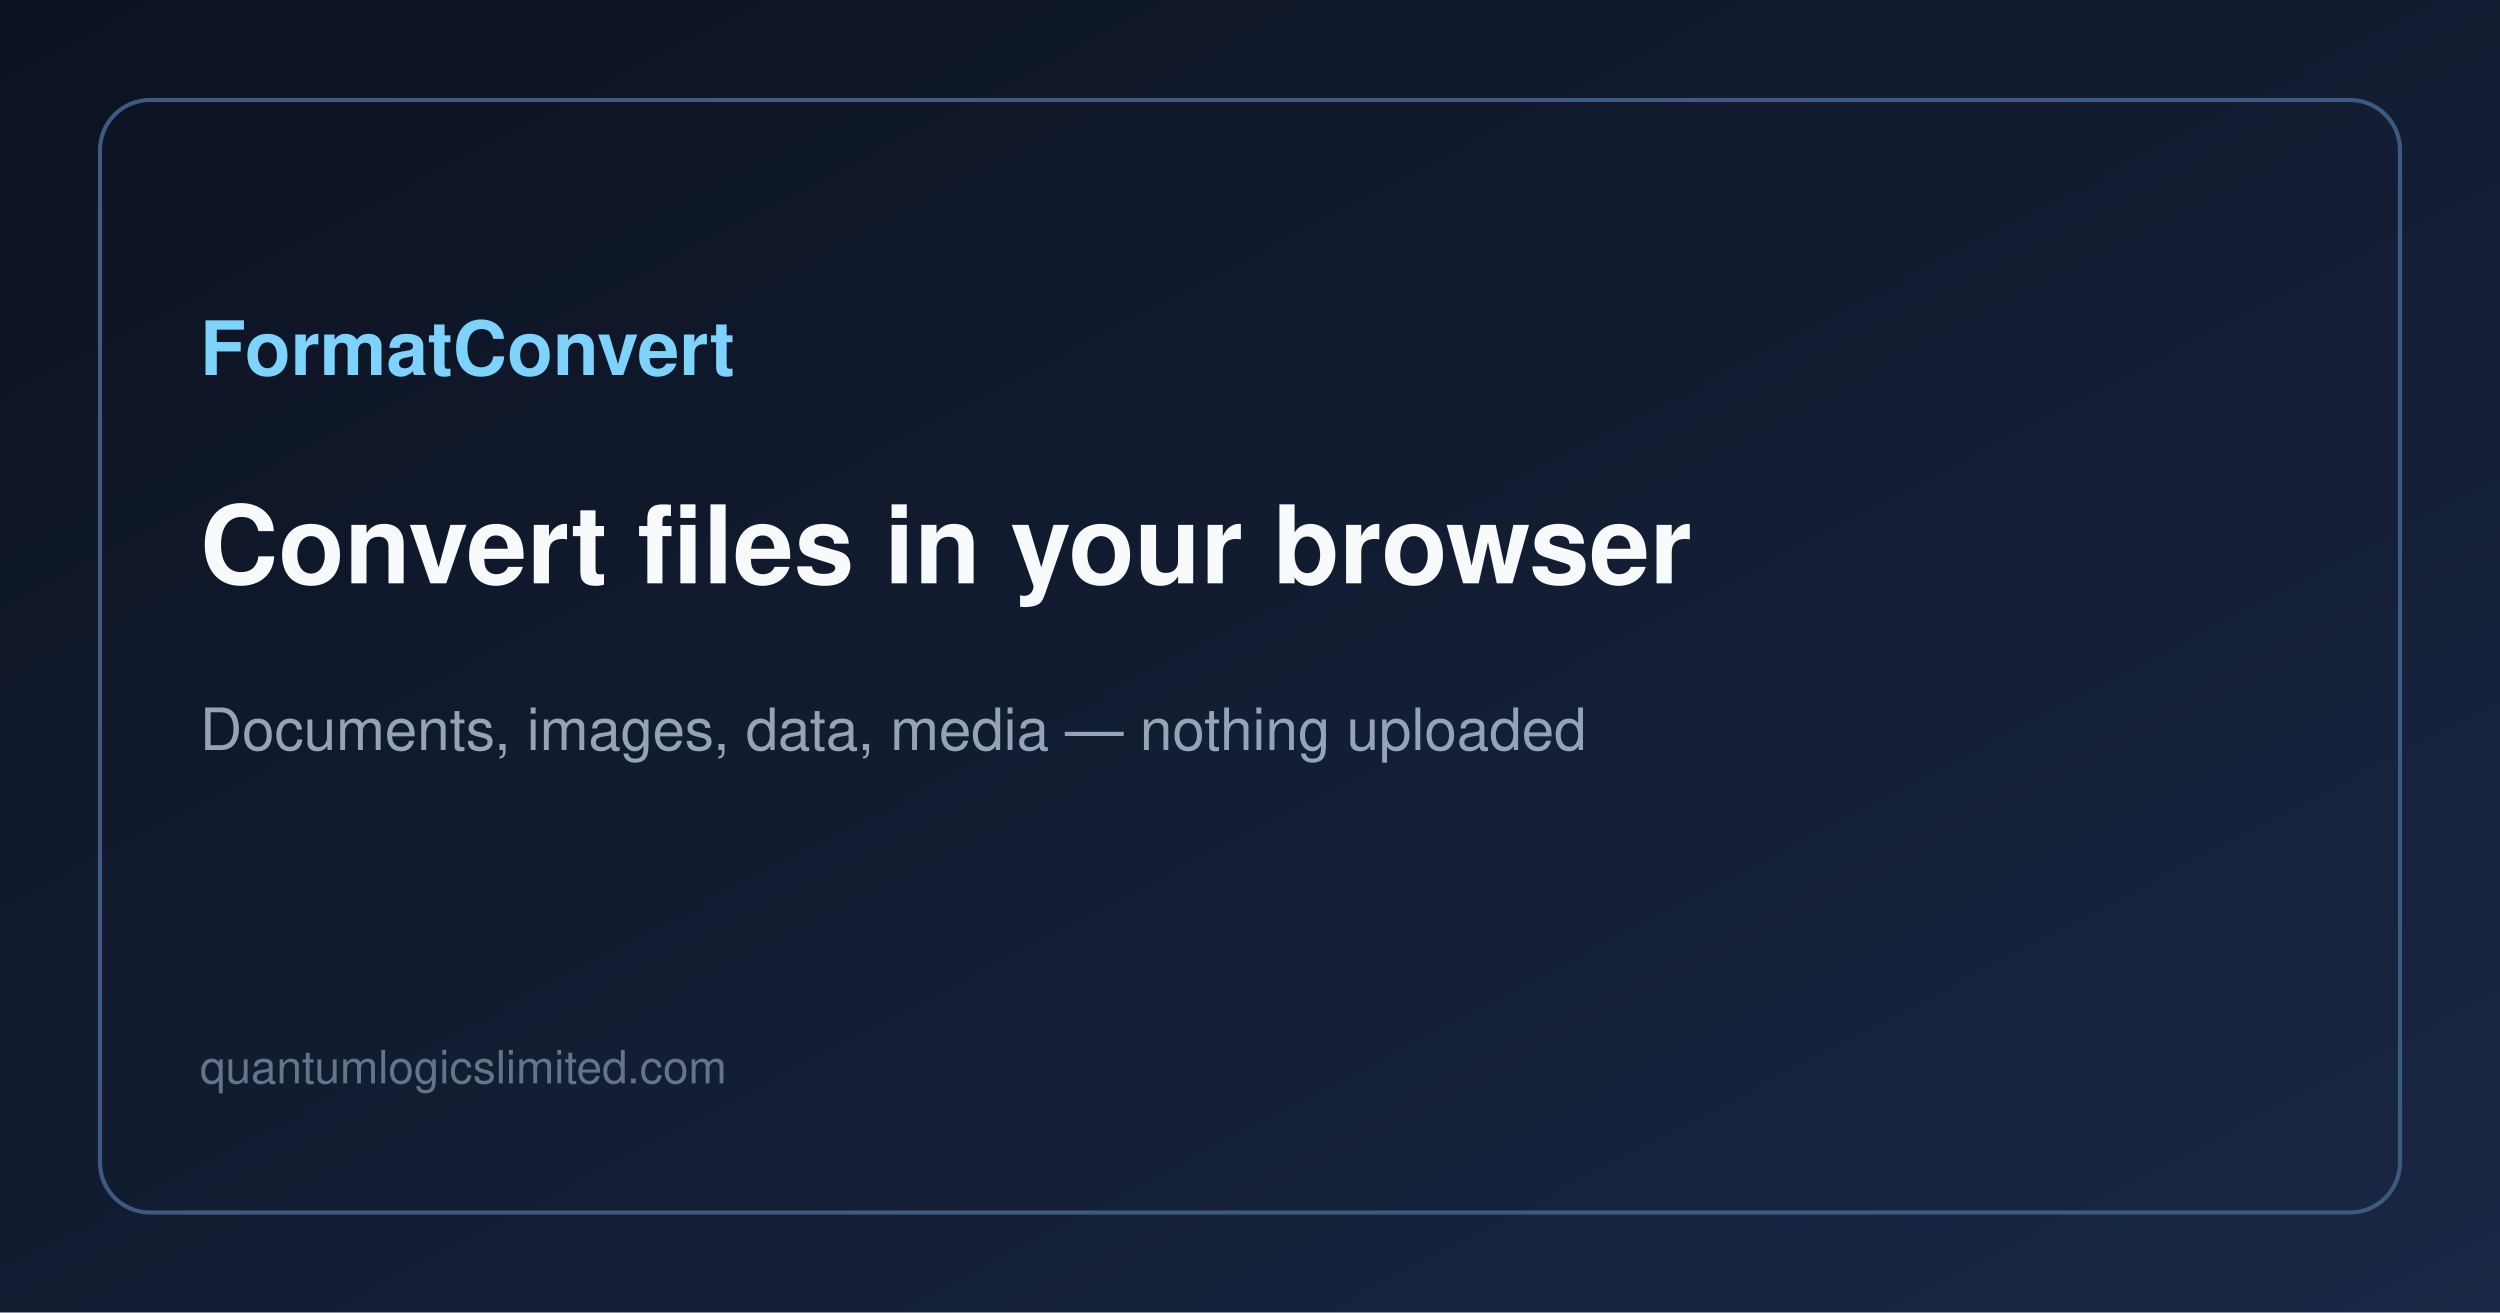
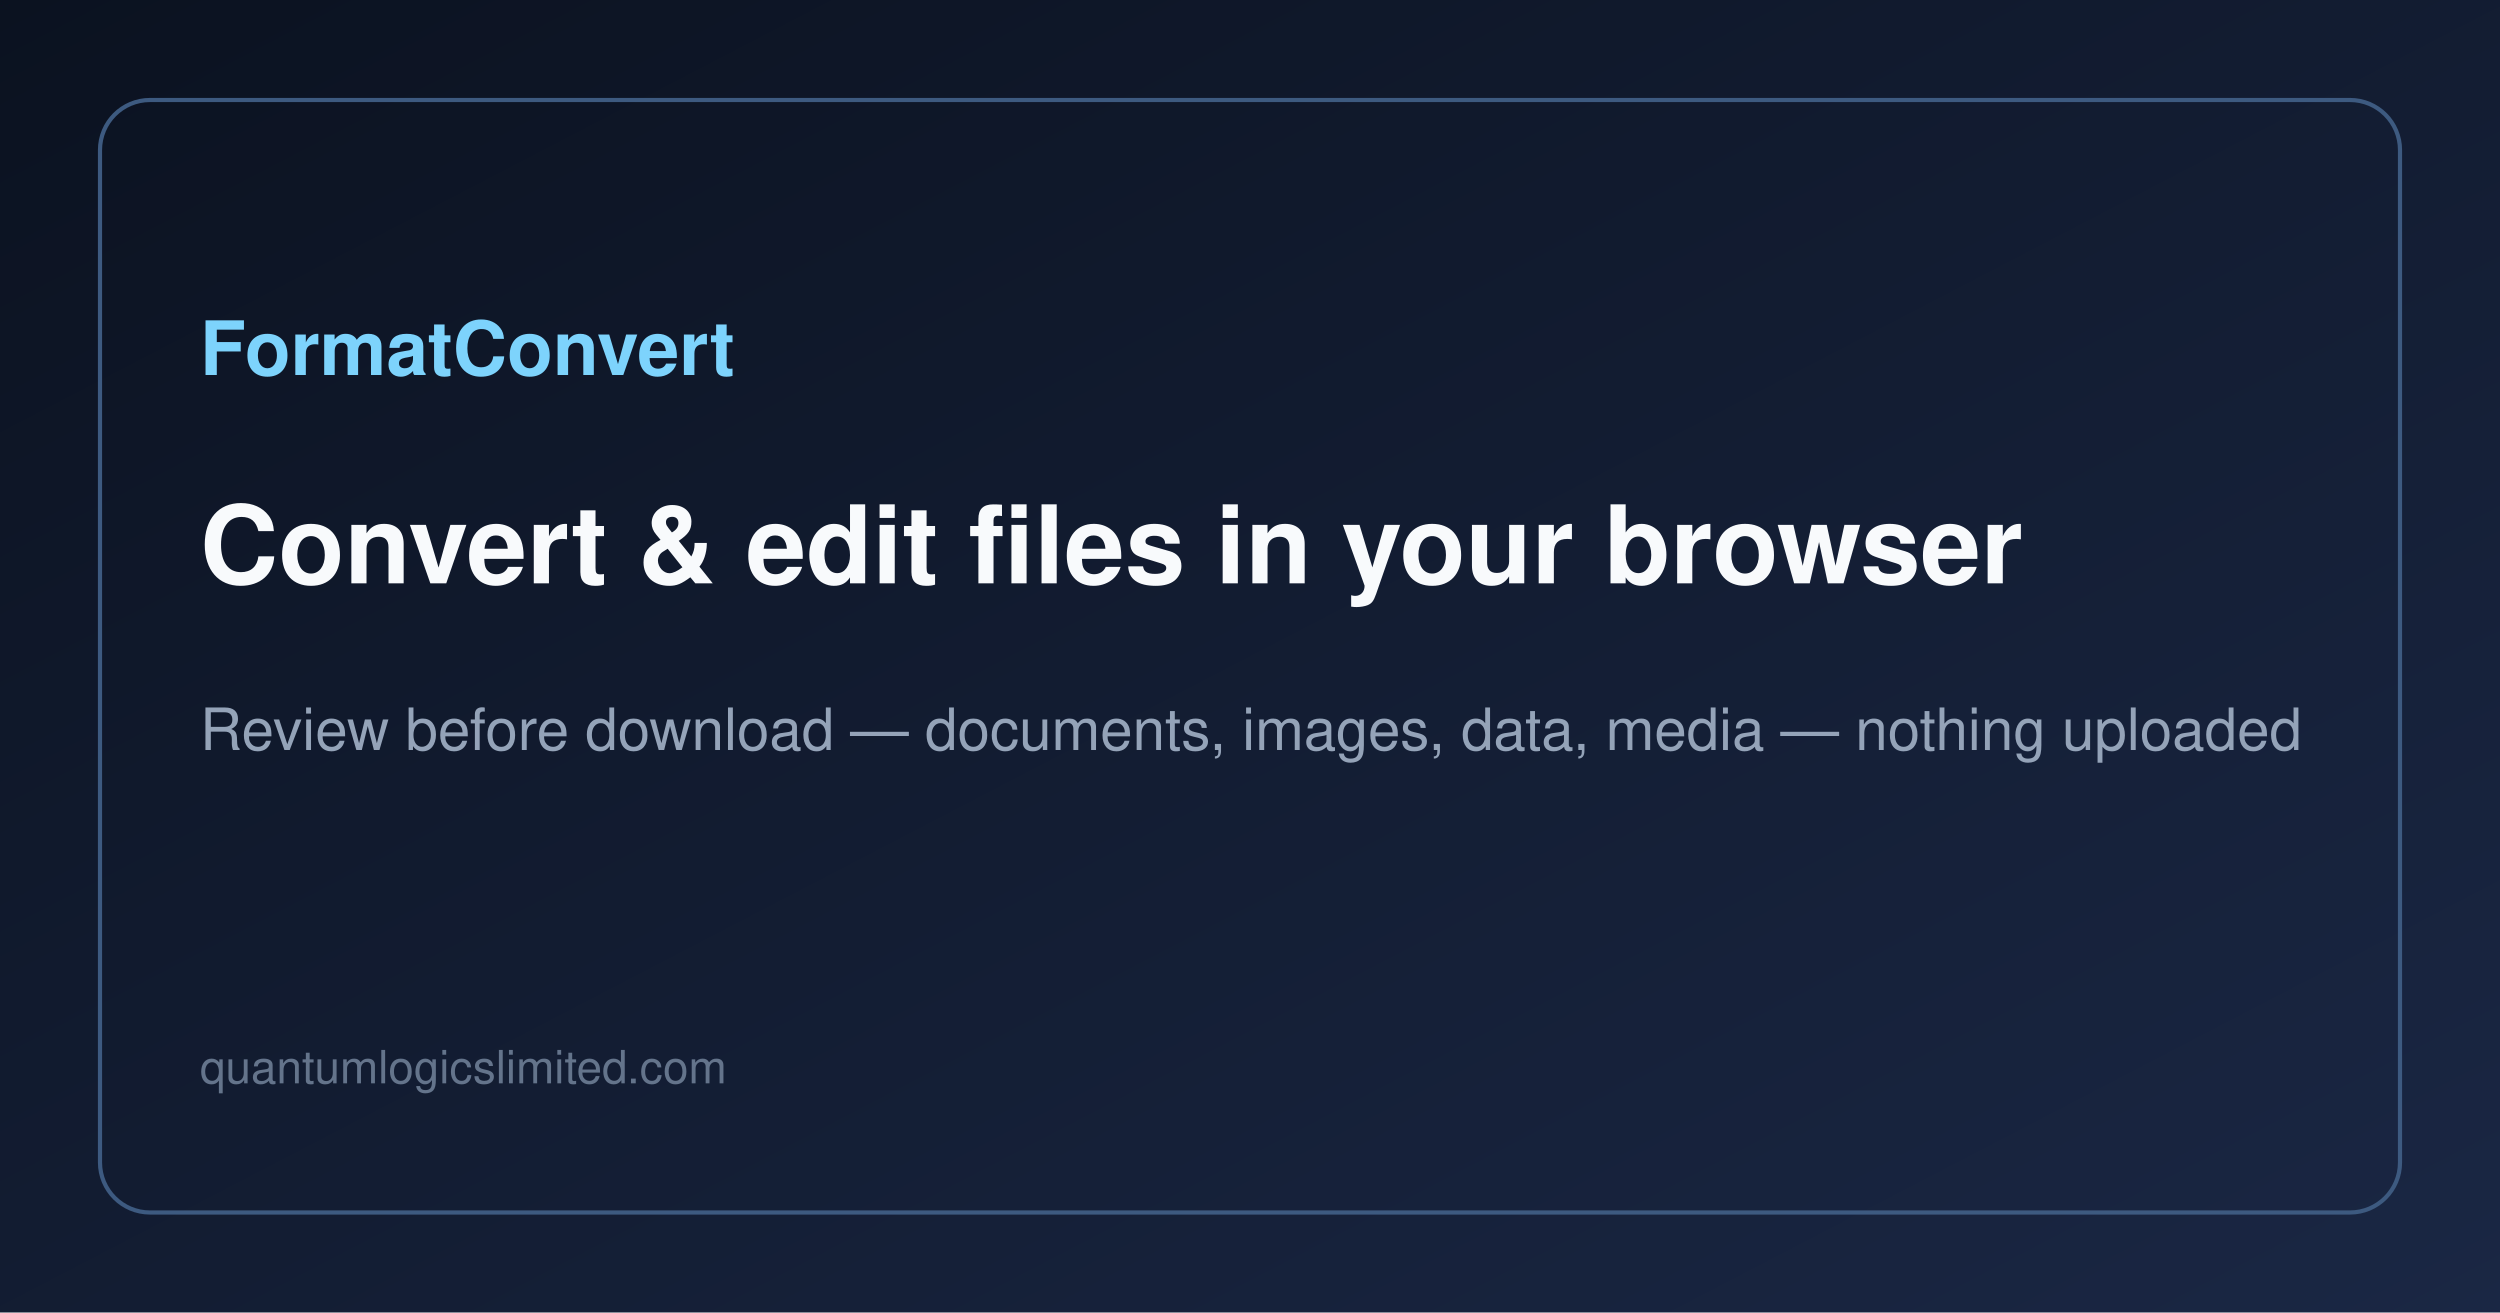
<svg xmlns="http://www.w3.org/2000/svg" width="1200" height="630" viewBox="0 0 1200 630">
  <defs>
    <linearGradient id="g" x1="0" y1="0" x2="1" y2="1">
      <stop offset="0%" stop-color="#0b1220" />
      <stop offset="100%" stop-color="#1a2744" />
    </linearGradient>
  </defs>
  <rect width="1200" height="630" fill="url(#g)" />
  <rect x="48" y="48" width="1104" height="534" rx="24" fill="none" stroke="#3d5a80" stroke-width="2" />
  <text x="96" y="180" fill="#7dd3fc" font-family="Segoe UI, Helvetica, Arial, sans-serif" font-size="36" font-weight="600">FormatConvert</text>
-   <text x="96" y="280" fill="#f8fafc" font-family="Segoe UI, Helvetica, Arial, sans-serif" font-size="52" font-weight="700">Convert files in your browser</text>
-   <text x="96" y="360" fill="#94a3b8" font-family="Segoe UI, Helvetica, Arial, sans-serif" font-size="28">Documents, images, data, media — nothing uploaded</text>
+   <text x="96" y="280" fill="#f8fafc" font-family="Segoe UI, Helvetica, Arial, sans-serif" font-size="52" font-weight="700">Convert &amp; edit files in your browser</text>
+   <text x="96" y="360" fill="#94a3b8" font-family="Segoe UI, Helvetica, Arial, sans-serif" font-size="28">Review before download — documents, images, data, media — nothing uploaded</text>
  <text x="96" y="520" fill="#64748b" font-family="Segoe UI, Helvetica, Arial, sans-serif" font-size="22">quantumlogicslimited.com</text>
</svg>
